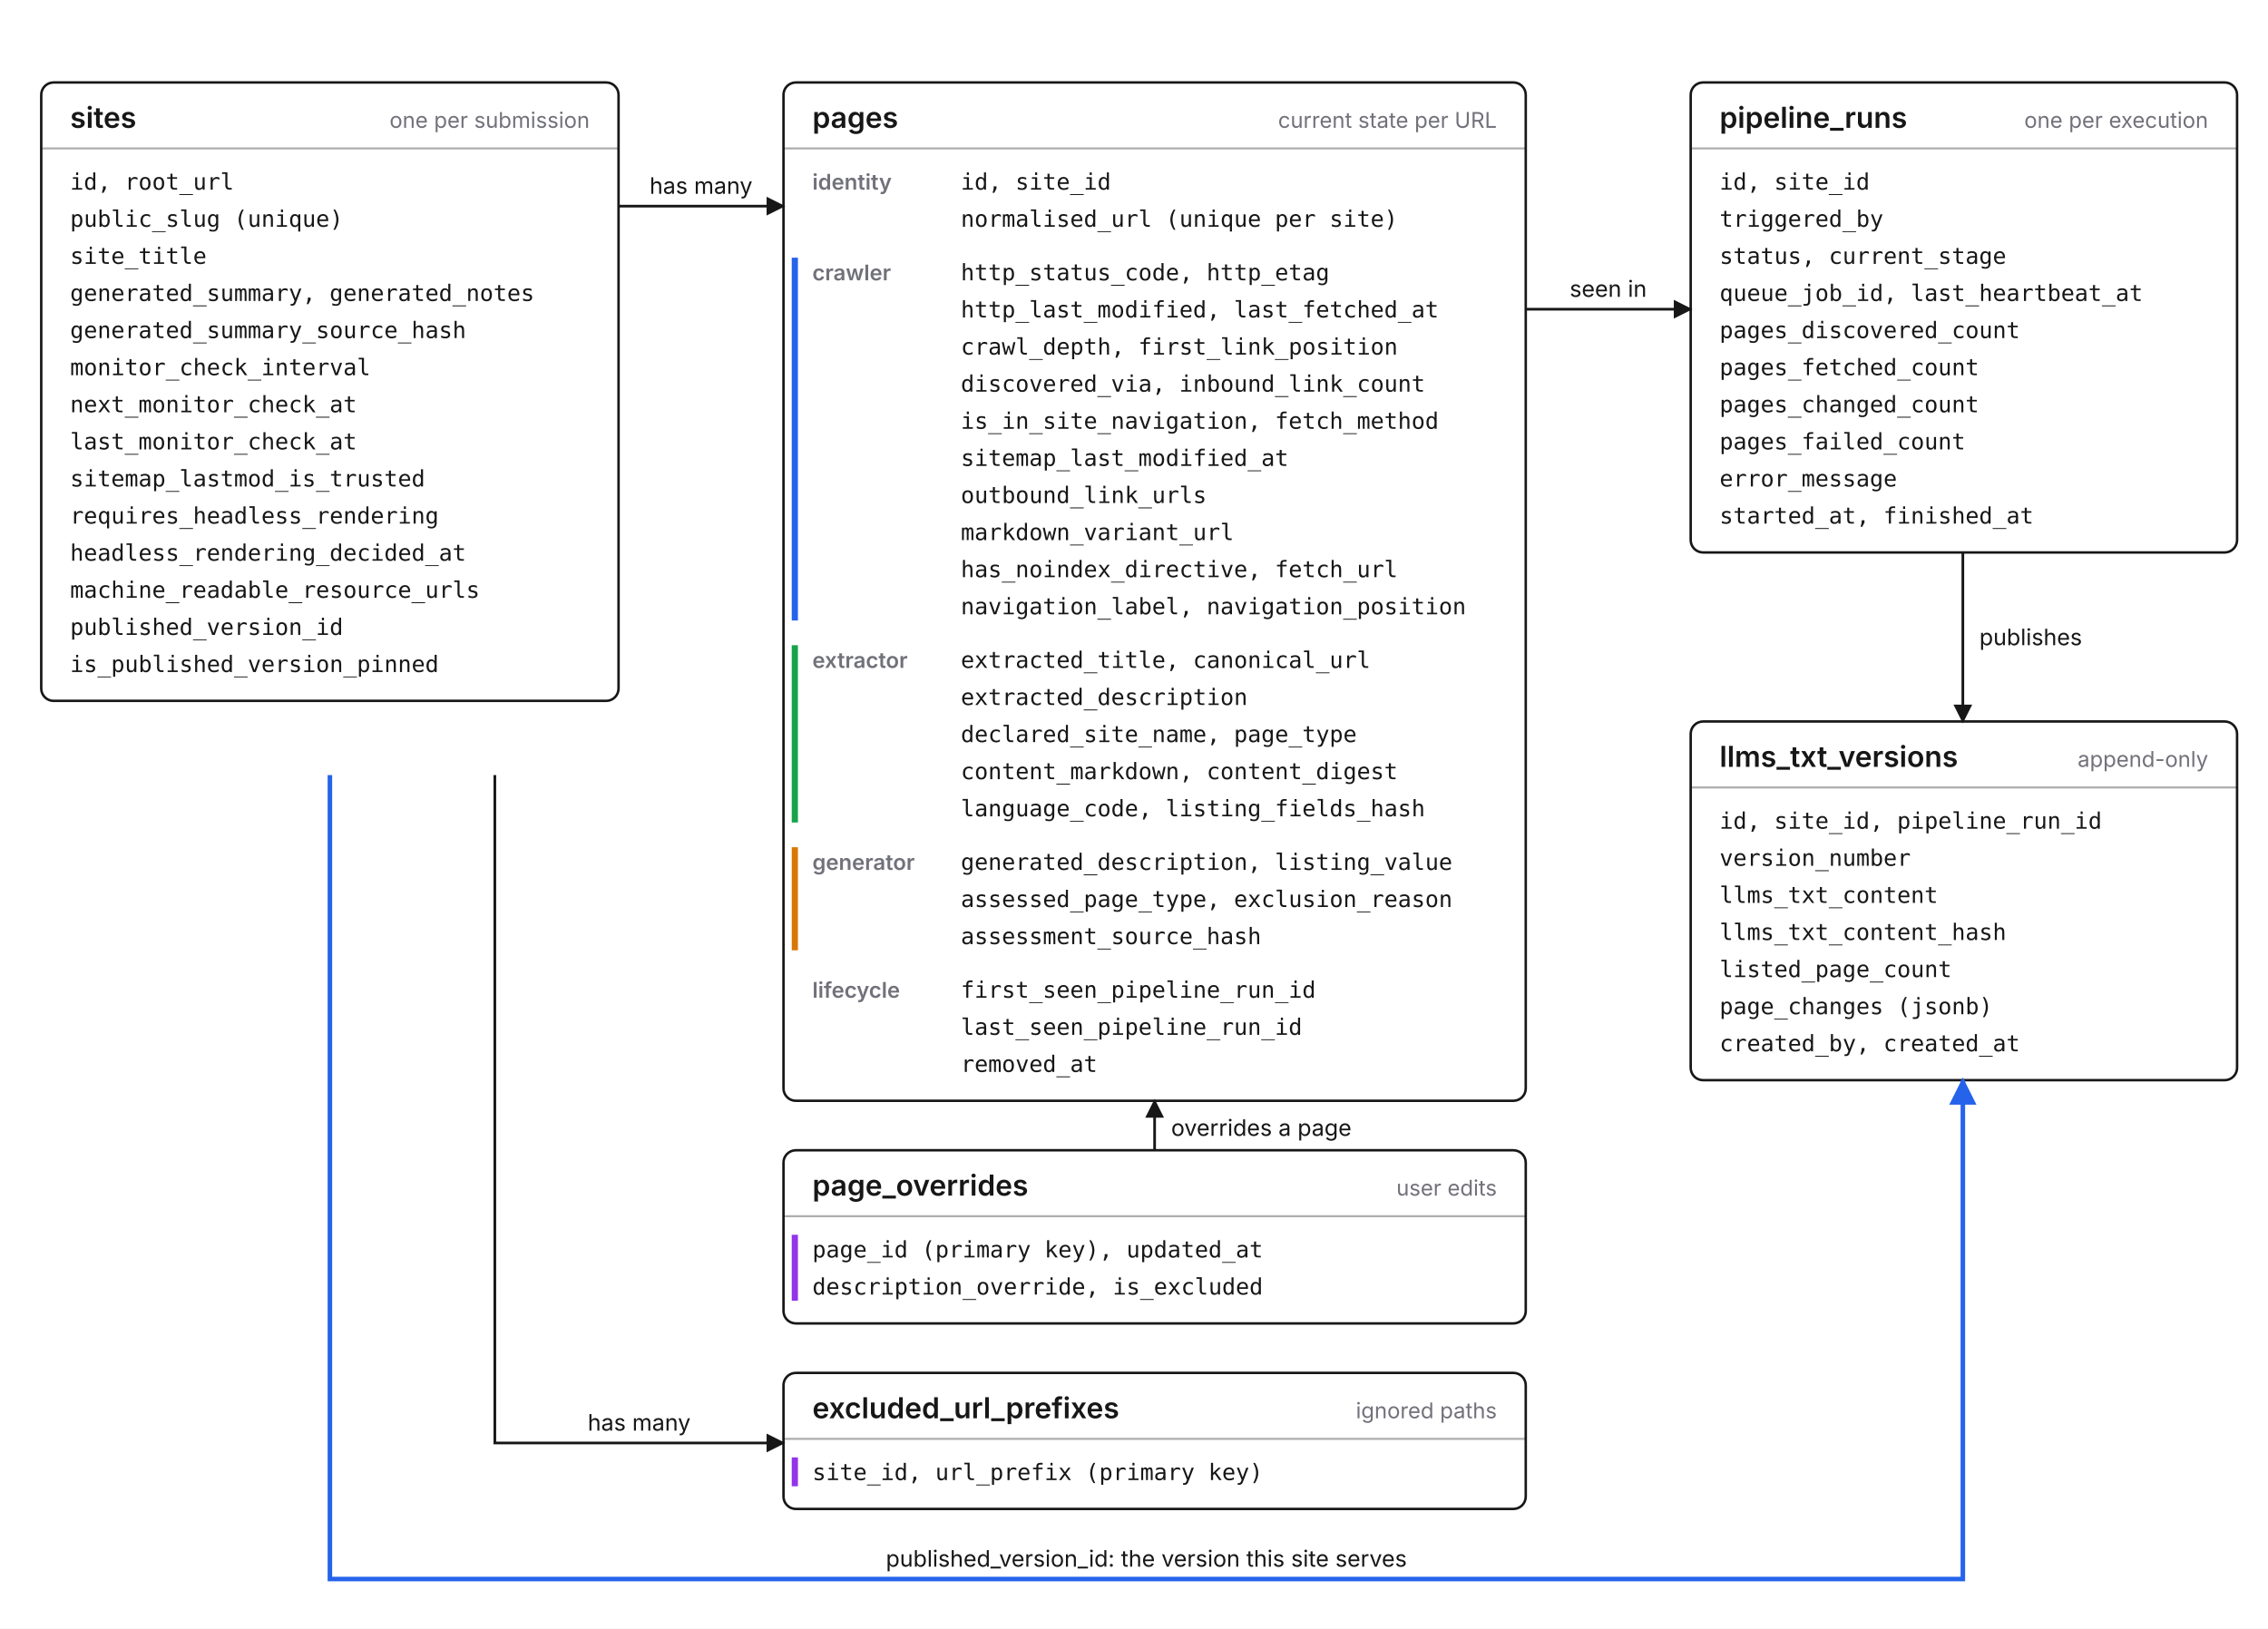
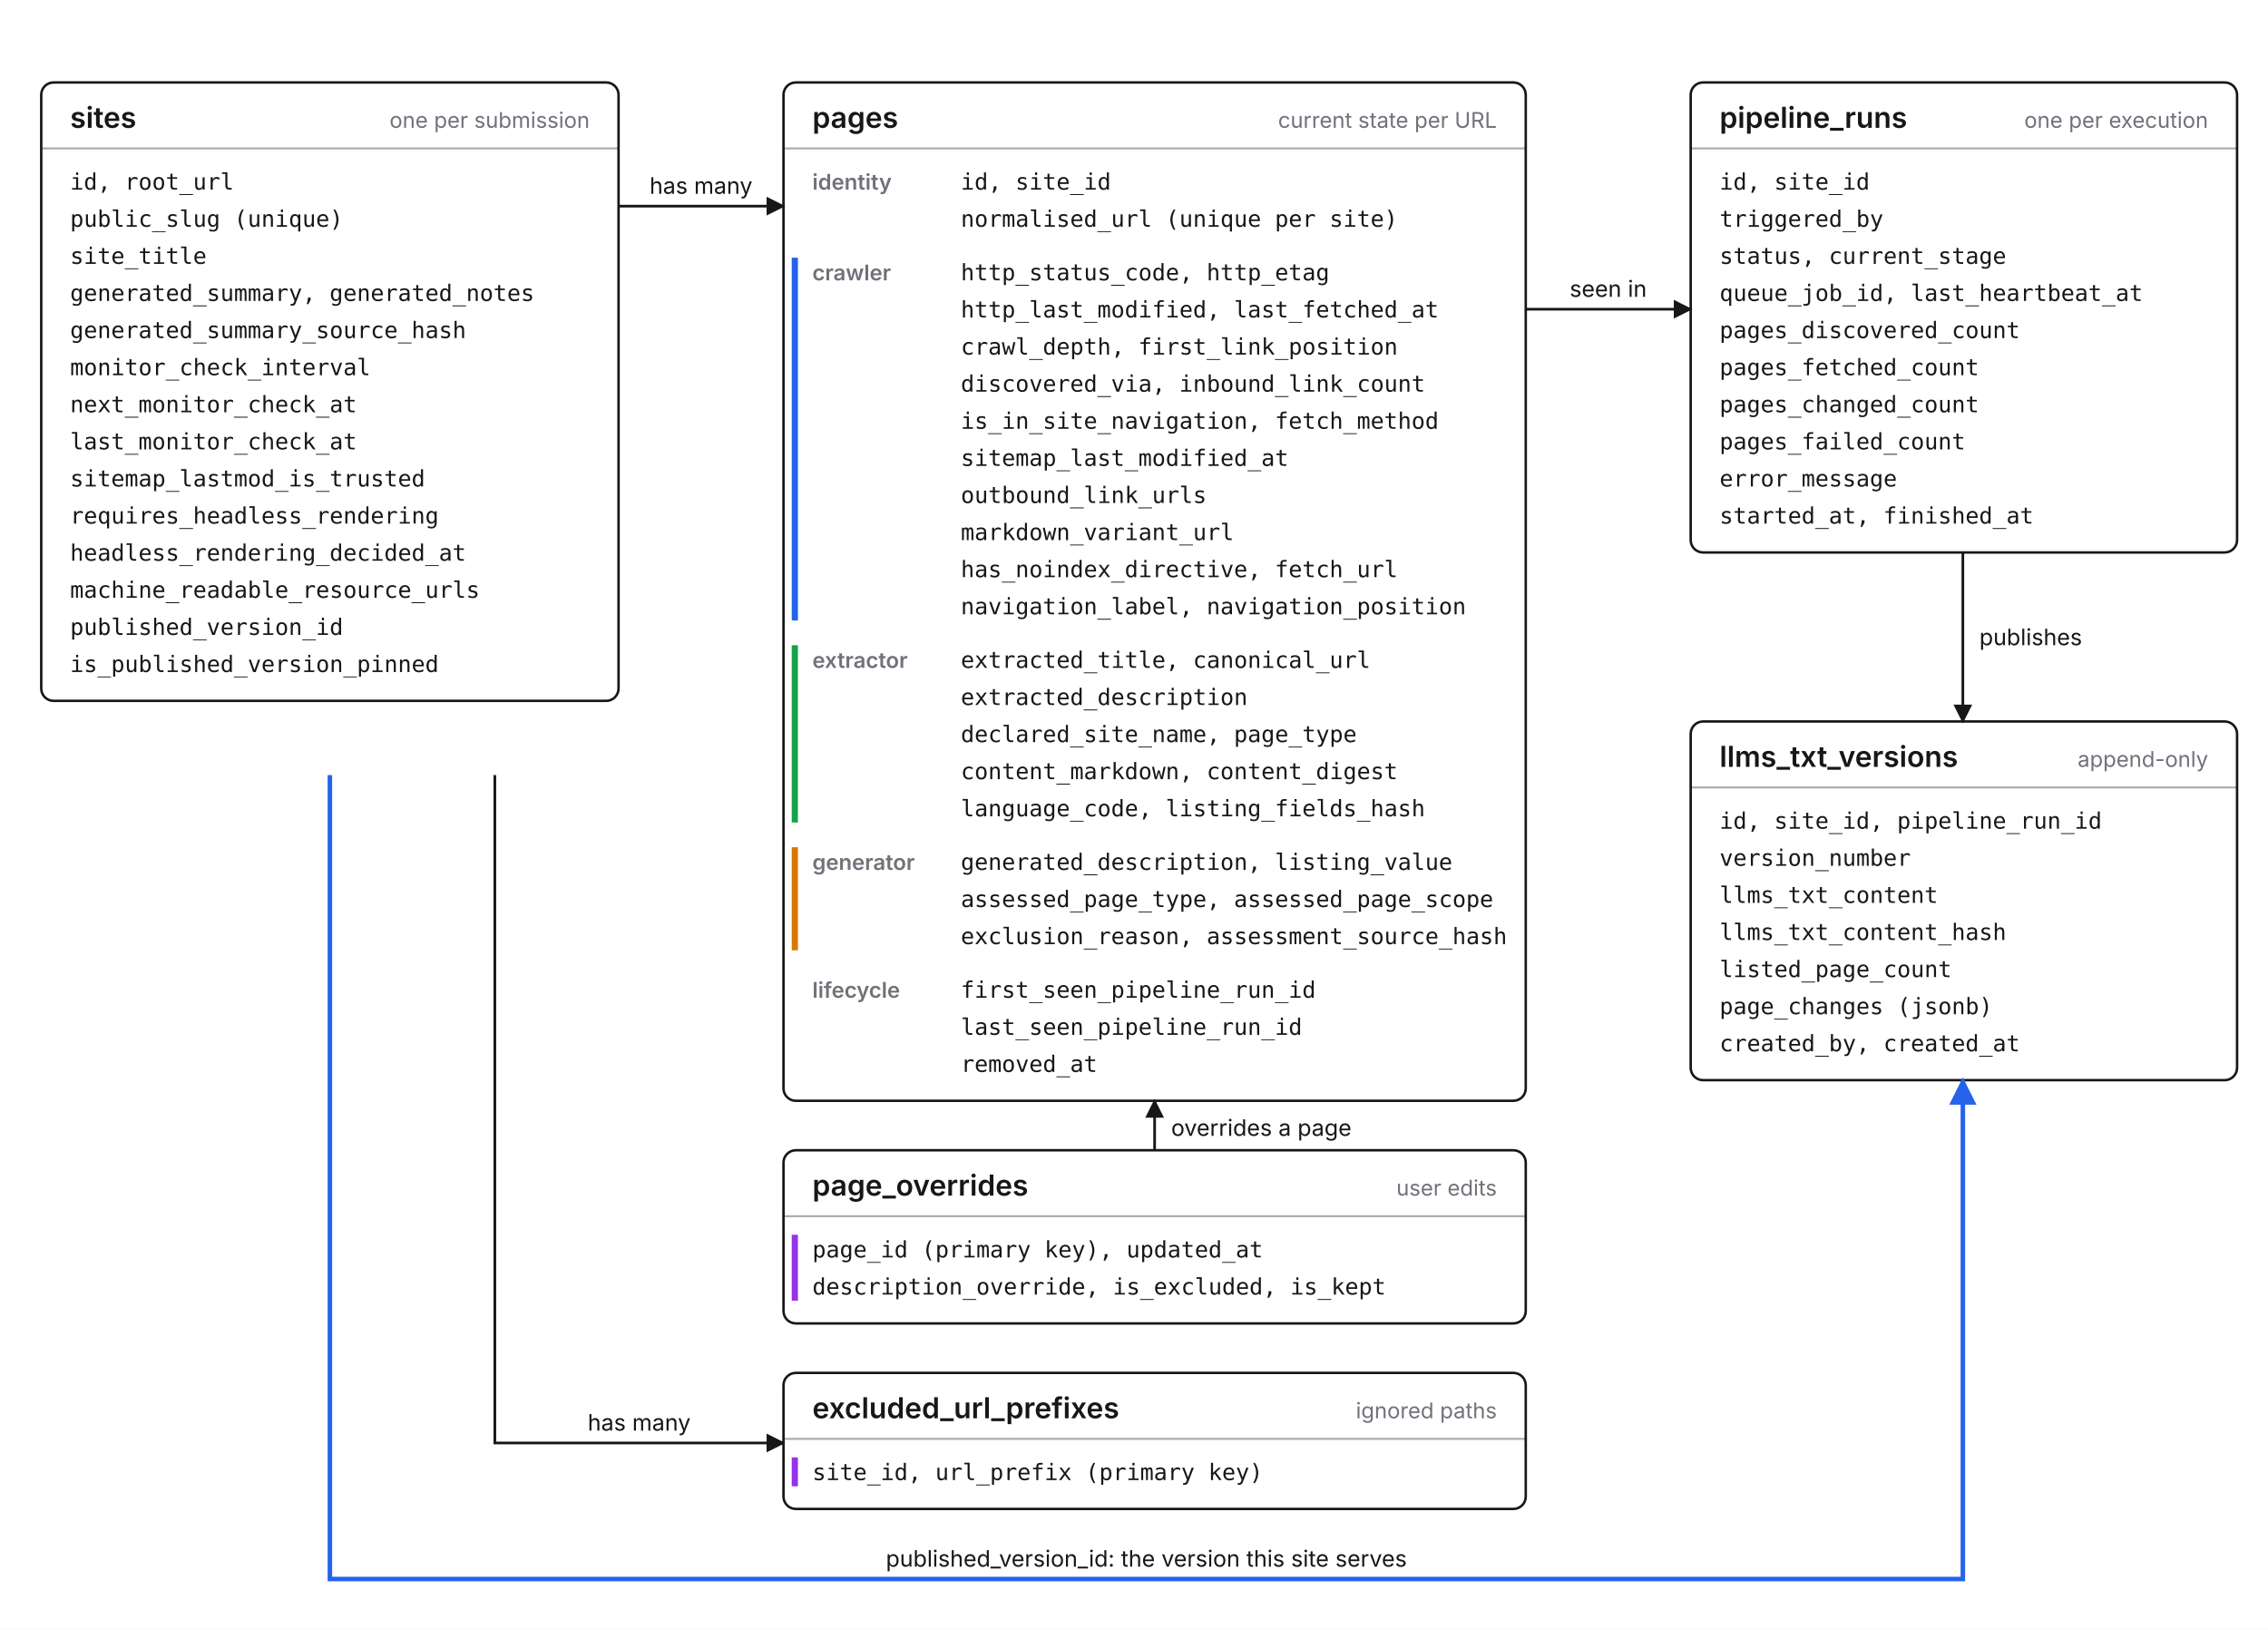
<svg xmlns="http://www.w3.org/2000/svg" width="1100" height="790" style="color:#171717;font-family:system-ui,-apple-system,'Segoe UI',sans-serif" viewBox="0 0 1100 790" role="img" aria-label="Six tables. A site has many pages, runs and llms.txt versions, and points at the version it serves. Users edit pages through page overrides and keep whole paths out through excluded URL prefixes. Nothing is shared between sites.">
  <style>
.b { fill: #fff; stroke: currentColor; stroke-width: 1.2; }
.sep { stroke: currentColor; stroke-width: 1; opacity: .35; }
.ln { fill: none; stroke: currentColor; stroke-width: 1.3; }
.ptr { fill: none; stroke: #2563eb; stroke-width: 2.2; }
.t { fill: currentColor; font-size: 14px; font-weight: 600; }
.n { fill: #71717a; font-size: 10.5px; }
.g { fill: #71717a; font-size: 10.5px; font-weight: 600; }
.f { fill: currentColor; font-size: 11px; font-family: ui-monospace, monospace; }
.l { fill: currentColor; font-size: 11px; }
.c1 { fill: #2563eb; }
.c2 { fill: #16a34a; }
.c3 { fill: #d97706; }
.c4 { fill: #9333ea; }
</style>
  <rect x="0" y="0" width="1100" height="790" fill="#ffffff" />
  <defs>
    <marker id="ar" viewBox="0 0 10 10" refX="9" refY="5" markerWidth="7" markerHeight="7" orient="auto-start-reverse">
      <path d="M0 0 L10 5 L0 10 z" fill="currentColor" />
    </marker>
    <marker id="arp" viewBox="0 0 10 10" refX="9" refY="5" markerWidth="6" markerHeight="6" orient="auto-start-reverse">
      <path d="M0 0 L10 5 L0 10 z" fill="#2563eb" />
    </marker>
  </defs>
  <rect class="b" x="20" y="40" width="280" height="300" rx="6" />
  <text class="t" x="34" y="62">sites</text>
  <text class="n" x="286" y="62" text-anchor="end">one per submission</text>
  <line class="sep" x1="20" y1="72" x2="300" y2="72" />
  <text class="f" x="34" y="92">id, root_url</text>
  <text class="f" x="34" y="110">public_slug (unique)</text>
  <text class="f" x="34" y="128">site_title</text>
  <text class="f" x="34" y="146">generated_summary, generated_notes</text>
  <text class="f" x="34" y="164">generated_summary_source_hash</text>
  <text class="f" x="34" y="182">monitor_check_interval</text>
  <text class="f" x="34" y="200">next_monitor_check_at</text>
  <text class="f" x="34" y="218">last_monitor_check_at</text>
  <text class="f" x="34" y="236">sitemap_lastmod_is_trusted</text>
  <text class="f" x="34" y="254">requires_headless_rendering</text>
  <text class="f" x="34" y="272">headless_rendering_decided_at</text>
  <text class="f" x="34" y="290">machine_readable_resource_urls</text>
  <text class="f" x="34" y="308">published_version_id</text>
  <text class="f" x="34" y="326">is_published_version_pinned</text>
  <rect class="b" x="380" y="40" width="360" height="494" rx="6" />
  <text class="t" x="394" y="62">pages</text>
  <text class="n" x="726" y="62" text-anchor="end">current state per URL</text>
  <line class="sep" x1="380" y1="72" x2="740" y2="72" />
  <text class="g" x="394" y="92">identity</text>
  <text class="f" x="466" y="92">id, site_id</text>
  <text class="f" x="466" y="110">normalised_url (unique per site)</text>
  <rect class="c1" x="384" y="125" width="3" height="176" />
  <text class="g" x="394" y="136">crawler</text>
  <text class="f" x="466" y="136">http_status_code, http_etag</text>
  <text class="f" x="466" y="154">http_last_modified, last_fetched_at</text>
  <text class="f" x="466" y="172">crawl_depth, first_link_position</text>
  <text class="f" x="466" y="190">discovered_via, inbound_link_count</text>
  <text class="f" x="466" y="208">is_in_site_navigation, fetch_method</text>
  <text class="f" x="466" y="226">sitemap_last_modified_at</text>
  <text class="f" x="466" y="244">outbound_link_urls</text>
  <text class="f" x="466" y="262">markdown_variant_url</text>
  <text class="f" x="466" y="280">has_noindex_directive, fetch_url</text>
  <text class="f" x="466" y="298">navigation_label, navigation_position</text>
  <rect class="c2" x="384" y="313" width="3" height="86" />
  <text class="g" x="394" y="324">extractor</text>
  <text class="f" x="466" y="324">extracted_title, canonical_url</text>
  <text class="f" x="466" y="342">extracted_description</text>
  <text class="f" x="466" y="360">declared_site_name, page_type</text>
  <text class="f" x="466" y="378">content_markdown, content_digest</text>
  <text class="f" x="466" y="396">language_code, listing_fields_hash</text>
  <rect class="c3" x="384" y="411" width="3" height="50" />
  <text class="g" x="394" y="422">generator</text>
  <text class="f" x="466" y="422">generated_description, listing_value</text>
-   <text class="f" x="466" y="440">assessed_page_type, exclusion_reason</text>
-   <text class="f" x="466" y="458">assessment_source_hash</text>
+   <text class="f" x="466" y="440">assessed_page_type, assessed_page_scope</text>
+   <text class="f" x="466" y="458">exclusion_reason, assessment_source_hash</text>
  <text class="g" x="394" y="484">lifecycle</text>
  <text class="f" x="466" y="484">first_seen_pipeline_run_id</text>
  <text class="f" x="466" y="502">last_seen_pipeline_run_id</text>
  <text class="f" x="466" y="520">removed_at</text>
  <rect class="b" x="380" y="558" width="360" height="84" rx="6" />
  <rect class="c4" x="384" y="599" width="3" height="32" />
  <text class="t" x="394" y="580">page_overrides</text>
  <text class="n" x="726" y="580" text-anchor="end">user edits</text>
  <line class="sep" x1="380" y1="590" x2="740" y2="590" />
  <text class="f" x="394" y="610">page_id (primary key), updated_at</text>
-   <text class="f" x="394" y="628">description_override, is_excluded</text>
+   <text class="f" x="394" y="628">description_override, is_excluded, is_kept</text>
  <rect class="b" x="380" y="666" width="360" height="66" rx="6" />
  <rect class="c4" x="384" y="707" width="3" height="14" />
  <text class="t" x="394" y="688">excluded_url_prefixes</text>
  <text class="n" x="726" y="688" text-anchor="end">ignored paths</text>
  <line class="sep" x1="380" y1="698" x2="740" y2="698" />
  <text class="f" x="394" y="718">site_id, url_prefix (primary key)</text>
  <rect class="b" x="820" y="40" width="265" height="228" rx="6" />
  <text class="t" x="834" y="62">pipeline_runs</text>
  <text class="n" x="1071" y="62" text-anchor="end">one per execution</text>
  <line class="sep" x1="820" y1="72" x2="1085" y2="72" />
  <text class="f" x="834" y="92">id, site_id</text>
  <text class="f" x="834" y="110">triggered_by</text>
  <text class="f" x="834" y="128">status, current_stage</text>
  <text class="f" x="834" y="146">queue_job_id, last_heartbeat_at</text>
  <text class="f" x="834" y="164">pages_discovered_count</text>
  <text class="f" x="834" y="182">pages_fetched_count</text>
  <text class="f" x="834" y="200">pages_changed_count</text>
  <text class="f" x="834" y="218">pages_failed_count</text>
  <text class="f" x="834" y="236">error_message</text>
  <text class="f" x="834" y="254">started_at, finished_at</text>
  <rect class="b" x="820" y="350" width="265" height="174" rx="6" />
  <text class="t" x="834" y="372">llms_txt_versions</text>
  <text class="n" x="1071" y="372" text-anchor="end">append-only</text>
  <line class="sep" x1="820" y1="382" x2="1085" y2="382" />
  <text class="f" x="834" y="402">id, site_id, pipeline_run_id</text>
  <text class="f" x="834" y="420">version_number</text>
  <text class="f" x="834" y="438">llms_txt_content</text>
  <text class="f" x="834" y="456">llms_txt_content_hash</text>
  <text class="f" x="834" y="474">listed_page_count</text>
  <text class="f" x="834" y="492">page_changes (jsonb)</text>
  <text class="f" x="834" y="510">created_by, created_at</text>
  <line class="ln" x1="300" y1="100" x2="380" y2="100" marker-end="url(#ar)" />
  <text class="l" x="340" y="94" text-anchor="middle">has many</text>
  <line class="ln" x1="740" y1="150" x2="820" y2="150" marker-end="url(#ar)" />
  <text class="l" x="780" y="144" text-anchor="middle">seen in</text>
  <line class="ln" x1="952" y1="268" x2="952" y2="350" marker-end="url(#ar)" />
  <text class="l" x="960" y="313">publishes</text>
  <line class="ln" x1="560" y1="558" x2="560" y2="534" marker-end="url(#ar)" />
  <text class="l" x="568" y="551">overrides a page</text>
  <polyline class="ln" points="240,376 240,700 380,700" marker-end="url(#ar)" />
  <text class="l" x="310" y="694" text-anchor="middle">has many</text>
  <polyline class="ptr" points="160,376 160,766 952,766 952,524" marker-end="url(#arp)" />
  <text class="l" x="556" y="760" text-anchor="middle">published_version_id: the version this site serves</text>
</svg>
